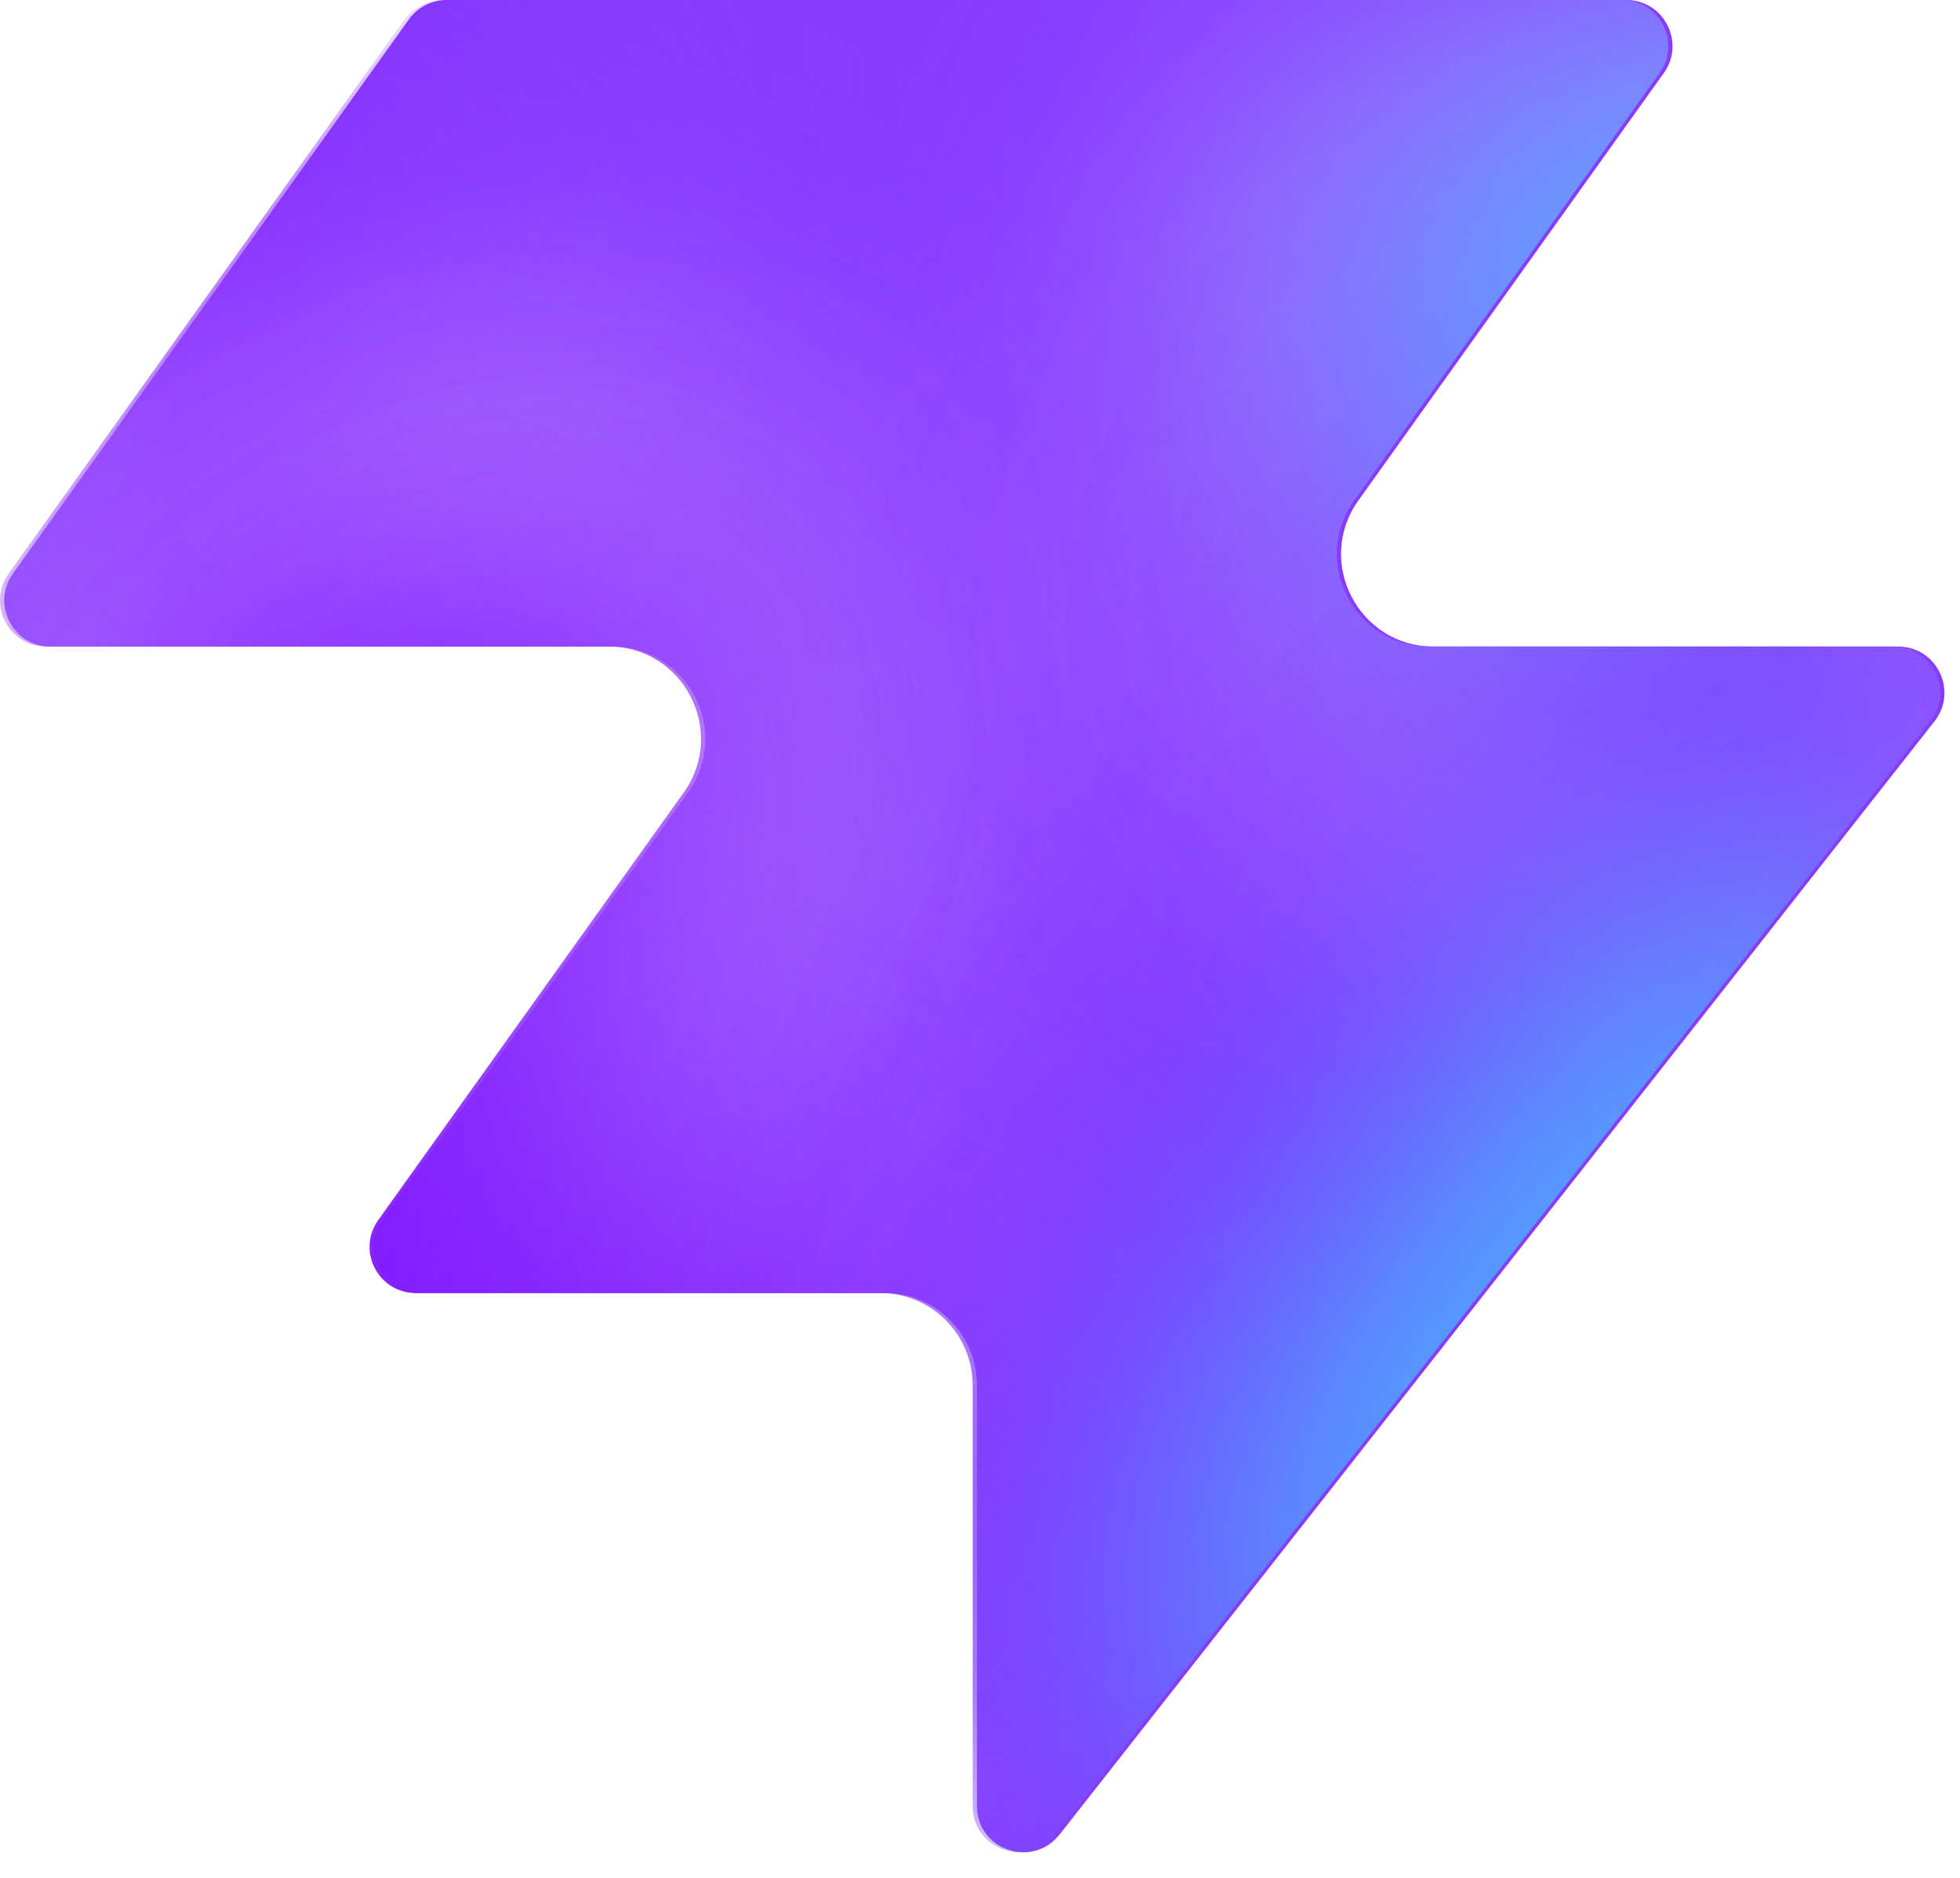
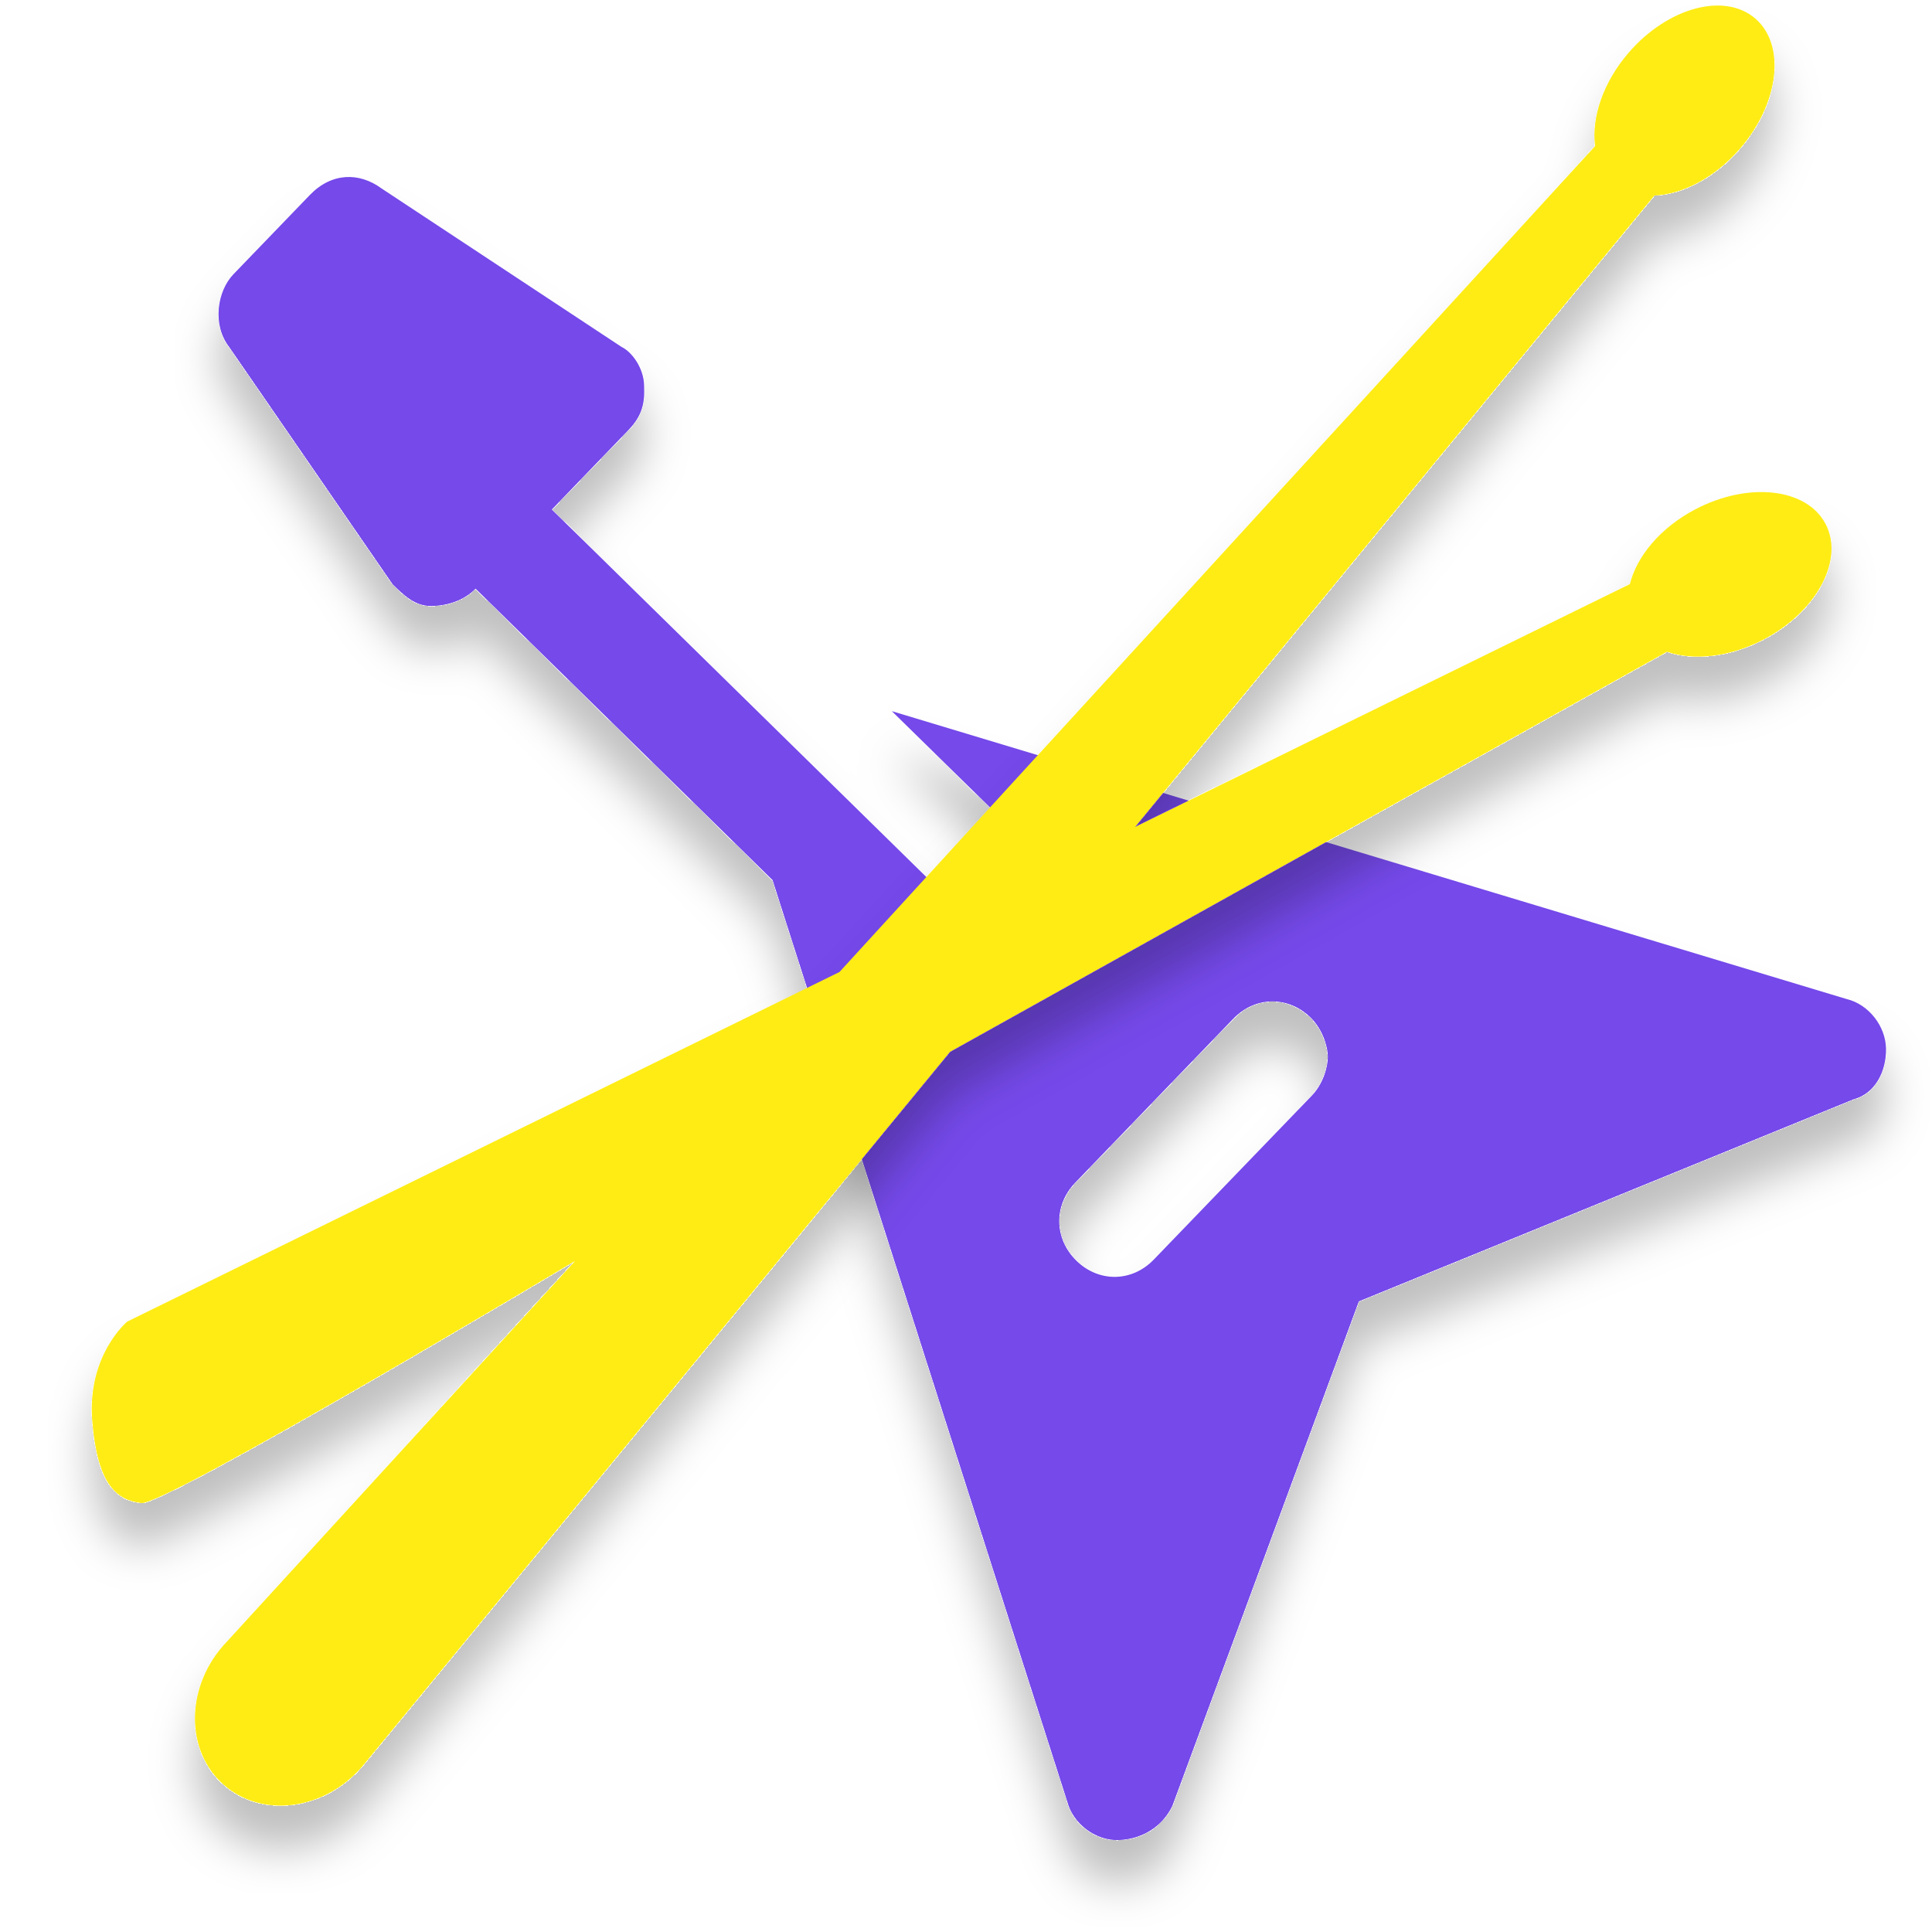
- <svg xmlns="http://www.w3.org/2000/svg" width="48" height="46" fill="none" viewBox="0 0 48 46">
-   <path fill="#863bff" d="M25.946 44.938c-.664.845-2.021.375-2.021-.698V33.937a2.26 2.26 0 0 0-2.262-2.262H10.287c-.92 0-1.456-1.04-.92-1.788l7.48-10.471c1.07-1.497 0-3.578-1.842-3.578H1.237c-.92 0-1.456-1.04-.92-1.788L10.013.474c.214-.297.556-.474.92-.474h28.894c.92 0 1.456 1.04.92 1.788l-7.48 10.471c-1.07 1.498 0 3.579 1.842 3.579h11.377c.943 0 1.473 1.088.89 1.83L25.947 44.94z" style="fill:#863bff;fill:color(display-p3 .525 .23 1);fill-opacity:1" />
-   <mask id="a" width="48" height="46" x="0" y="0" maskUnits="userSpaceOnUse" style="mask-type:alpha">
-     <path fill="#000" d="M25.842 44.938c-.664.844-2.021.375-2.021-.698V33.937a2.26 2.26 0 0 0-2.262-2.262H10.183c-.92 0-1.456-1.04-.92-1.788l7.48-10.471c1.07-1.498 0-3.579-1.842-3.579H1.133c-.92 0-1.456-1.04-.92-1.787L9.91.473c.214-.297.556-.474.92-.474h28.894c.92 0 1.456 1.04.92 1.788l-7.48 10.471c-1.07 1.498 0 3.578 1.842 3.578h11.377c.943 0 1.473 1.088.89 1.832L25.843 44.94z" style="fill:#000;fill-opacity:1" />
-   </mask>
-   <g mask="url(#a)">
-     <g filter="url(#b)">
-       <ellipse cx="5.508" cy="14.704" fill="#ede6ff" rx="5.508" ry="14.704" style="fill:#ede6ff;fill:color(display-p3 .927 .903 1);fill-opacity:1" transform="matrix(.00324 1 1 -.00324 -4.47 31.516)" />
-     </g>
-     <g filter="url(#c)">
-       <ellipse cx="10.399" cy="29.851" fill="#ede6ff" rx="10.399" ry="29.851" style="fill:#ede6ff;fill:color(display-p3 .927 .903 1);fill-opacity:1" transform="matrix(.00324 1 1 -.00324 -39.328 7.883)" />
-     </g>
-     <g filter="url(#d)">
-       <ellipse cx="5.508" cy="30.487" fill="#7e14ff" rx="5.508" ry="30.487" style="fill:#7e14ff;fill:color(display-p3 .492 .077 1);fill-opacity:1" transform="rotate(89.814 -25.913 -14.639)scale(1 -1)" />
-     </g>
-     <g filter="url(#e)">
-       <ellipse cx="5.508" cy="30.599" fill="#7e14ff" rx="5.508" ry="30.599" style="fill:#7e14ff;fill:color(display-p3 .492 .077 1);fill-opacity:1" transform="rotate(89.814 -32.644 -3.334)scale(1 -1)" />
-     </g>
-     <g filter="url(#f)">
-       <ellipse cx="5.508" cy="30.599" fill="#7e14ff" rx="5.508" ry="30.599" style="fill:#7e14ff;fill:color(display-p3 .492 .077 1);fill-opacity:1" transform="matrix(.00324 1 1 -.00324 -34.34 30.47)" />
-     </g>
-     <g filter="url(#g)">
-       <ellipse cx="14.072" cy="22.078" fill="#ede6ff" rx="14.072" ry="22.078" style="fill:#ede6ff;fill:color(display-p3 .927 .903 1);fill-opacity:1" transform="rotate(93.35 24.506 48.493)scale(-1 1)" />
-     </g>
-     <g filter="url(#h)">
-       <ellipse cx="3.47" cy="21.501" fill="#7e14ff" rx="3.47" ry="21.501" style="fill:#7e14ff;fill:color(display-p3 .492 .077 1);fill-opacity:1" transform="rotate(89.009 28.708 47.59)scale(-1 1)" />
-     </g>
-     <g filter="url(#i)">
-       <ellipse cx="3.47" cy="21.501" fill="#7e14ff" rx="3.47" ry="21.501" style="fill:#7e14ff;fill:color(display-p3 .492 .077 1);fill-opacity:1" transform="rotate(89.009 28.708 47.59)scale(-1 1)" />
-     </g>
-     <g filter="url(#j)">
-       <ellipse cx=".387" cy="8.972" fill="#7e14ff" rx="4.407" ry="29.108" style="fill:#7e14ff;fill:color(display-p3 .492 .077 1);fill-opacity:1" transform="rotate(39.51 .387 8.972)" />
-     </g>
-     <g filter="url(#k)">
-       <ellipse cx="47.523" cy="-6.092" fill="#7e14ff" rx="4.407" ry="29.108" style="fill:#7e14ff;fill:color(display-p3 .492 .077 1);fill-opacity:1" transform="rotate(37.892 47.523 -6.092)" />
-     </g>
-     <g filter="url(#l)">
-       <ellipse cx="41.412" cy="6.333" fill="#47bfff" rx="5.971" ry="9.665" style="fill:#47bfff;fill:color(display-p3 .28 .748 1);fill-opacity:1" transform="rotate(37.892 41.412 6.333)" />
-     </g>
-     <g filter="url(#m)">
-       <ellipse cx="-1.879" cy="38.332" fill="#7e14ff" rx="4.407" ry="29.108" style="fill:#7e14ff;fill:color(display-p3 .492 .077 1);fill-opacity:1" transform="rotate(37.892 -1.88 38.332)" />
-     </g>
-     <g filter="url(#n)">
-       <ellipse cx="-1.879" cy="38.332" fill="#7e14ff" rx="4.407" ry="29.108" style="fill:#7e14ff;fill:color(display-p3 .492 .077 1);fill-opacity:1" transform="rotate(37.892 -1.88 38.332)" />
-     </g>
-     <g filter="url(#o)">
-       <ellipse cx="35.651" cy="29.907" fill="#7e14ff" rx="4.407" ry="29.108" style="fill:#7e14ff;fill:color(display-p3 .492 .077 1);fill-opacity:1" transform="rotate(37.892 35.651 29.907)" />
-     </g>
-     <g filter="url(#p)">
-       <ellipse cx="38.418" cy="32.4" fill="#47bfff" rx="5.971" ry="15.297" style="fill:#47bfff;fill:color(display-p3 .28 .748 1);fill-opacity:1" transform="rotate(37.892 38.418 32.4)" />
-     </g>
+ <svg xmlns="http://www.w3.org/2000/svg" width="86" height="86" viewBox="0 0 86 86" fill="none">
+   <g filter="url(#filter0_d_222_3764)">
+     <path d="M13.79 8.682L10.394 12.204C9.666 12.959 9.441 14.451 10.193 15.434L17.475 26.007C17.974 26.497 18.473 26.986 19.211 26.976C19.949 26.965 20.684 26.707 21.169 26.204L34.39 39.177L47.509 80.202C47.769 81.191 48.763 81.922 49.747 81.909C50.731 81.895 51.709 81.385 52.187 80.385L60.487 57.929L82.508 48.935C83.488 48.673 83.967 47.673 83.953 46.68C83.939 45.688 83.187 44.705 82.2 44.471L39.699 31.656L45.936 37.775C46.934 38.754 46.954 40.244 45.984 41.25C45.499 41.753 44.764 42.012 44.272 42.019L24.565 22.681L26.263 20.92L27.961 19.159C28.446 18.656 28.685 18.156 28.675 17.411L28.671 17.163C28.661 16.419 28.159 15.681 27.663 15.44L16.985 8.389C15.99 7.658 14.76 7.675 13.79 8.682ZM58.343 45.298C58.842 45.788 59.099 46.529 59.105 47.026C59.112 47.522 58.877 48.27 58.392 48.773L51.357 56.07C50.387 57.076 48.911 57.096 47.913 56.117C46.915 55.138 46.894 53.649 47.865 52.643L54.899 45.346C55.869 44.34 57.346 44.319 58.343 45.298Z" fill="#7549EA" />
+   </g>
+   <g filter="url(#filter1_d_222_3764)">
+     <path d="M9.92 73.27C8.24 75.207 8.267 77.981 9.978 79.464C11.688 80.947 14.438 80.579 16.117 78.642L42.292 46.818L74.202 29.014C75.385 29.418 76.989 29.261 78.504 28.467C80.867 27.227 82.103 24.925 81.264 23.325C80.425 21.723 77.828 21.432 75.465 22.671C73.908 23.488 72.856 24.766 72.55 26L50.525 36.811L73.643 8.705C74.892 8.65 76.326 7.917 77.447 6.625C79.195 4.609 79.505 2.015 78.14 0.83C76.775 -0.354 74.251 0.321 72.502 2.338C71.35 3.668 70.838 5.24 71.003 6.502L37.367 43.268L5.66 58.83C5.66 58.83 3.872 60.324 4.104 63.23C4.336 66.136 5.216 66.773 6.286 66.906C7.355 67.038 25.596 56.131 25.596 56.131L9.92 73.27Z" fill="#FFEC15" />
  </g>
  <defs>
-     <filter id="b" width="60.045" height="41.654" x="-19.77" y="16.149" color-interpolation-filters="sRGB" filterUnits="userSpaceOnUse">
+     <filter id="filter0_d_222_3764" x="7.796" y="7.879" width="78.089" height="77.893" filterUnits="userSpaceOnUse" color-interpolation-filters="sRGB">
      <feFlood flood-opacity="0" result="BackgroundImageFix" />
-       <feBlend in="SourceGraphic" in2="BackgroundImageFix" result="shape" />
-       <feGaussianBlur result="effect1_foregroundBlur_2002_17158" stdDeviation="7.659" />
+       <feColorMatrix in="SourceAlpha" type="matrix" values="0 0 0 0 0 0 0 0 0 0 0 0 0 0 0 0 0 0 127 0" result="hardAlpha" />
+       <feOffset dy="1.931" />
+       <feGaussianBlur stdDeviation="0.966" />
+       <feComposite in2="hardAlpha" operator="out" />
+       <feColorMatrix type="matrix" values="0 0 0 0 0 0 0 0 0 0 0 0 0 0 0 0 0 0 0.25 0" />
+       <feBlend mode="normal" in2="BackgroundImageFix" result="effect1_dropShadow_222_3764" />
+       <feBlend mode="normal" in="SourceGraphic" in2="effect1_dropShadow_222_3764" result="shape" />
    </filter>
-     <filter id="c" width="90.34" height="51.437" x="-54.613" y="-7.533" color-interpolation-filters="sRGB" filterUnits="userSpaceOnUse">
+     <filter id="filter1_d_222_3764" x="2.152" y="0.246" width="81.306" height="83.99" filterUnits="userSpaceOnUse" color-interpolation-filters="sRGB">
      <feFlood flood-opacity="0" result="BackgroundImageFix" />
-       <feBlend in="SourceGraphic" in2="BackgroundImageFix" result="shape" />
-       <feGaussianBlur result="effect1_foregroundBlur_2002_17158" stdDeviation="7.659" />
-     </filter>
-     <filter id="d" width="79.355" height="29.4" x="-49.64" y="2.03" color-interpolation-filters="sRGB" filterUnits="userSpaceOnUse">
-       <feFlood flood-opacity="0" result="BackgroundImageFix" />
-       <feBlend in="SourceGraphic" in2="BackgroundImageFix" result="shape" />
-       <feGaussianBlur result="effect1_foregroundBlur_2002_17158" stdDeviation="4.596" />
-     </filter>
-     <filter id="e" width="79.579" height="29.4" x="-45.045" y="20.029" color-interpolation-filters="sRGB" filterUnits="userSpaceOnUse">
-       <feFlood flood-opacity="0" result="BackgroundImageFix" />
-       <feBlend in="SourceGraphic" in2="BackgroundImageFix" result="shape" />
-       <feGaussianBlur result="effect1_foregroundBlur_2002_17158" stdDeviation="4.596" />
-     </filter>
-     <filter id="f" width="79.579" height="29.4" x="-43.513" y="21.178" color-interpolation-filters="sRGB" filterUnits="userSpaceOnUse">
-       <feFlood flood-opacity="0" result="BackgroundImageFix" />
-       <feBlend in="SourceGraphic" in2="BackgroundImageFix" result="shape" />
-       <feGaussianBlur result="effect1_foregroundBlur_2002_17158" stdDeviation="4.596" />
-     </filter>
-     <filter id="g" width="74.749" height="58.852" x="15.756" y="-17.901" color-interpolation-filters="sRGB" filterUnits="userSpaceOnUse">
-       <feFlood flood-opacity="0" result="BackgroundImageFix" />
-       <feBlend in="SourceGraphic" in2="BackgroundImageFix" result="shape" />
-       <feGaussianBlur result="effect1_foregroundBlur_2002_17158" stdDeviation="7.659" />
-     </filter>
-     <filter id="h" width="61.377" height="25.362" x="23.548" y="2.284" color-interpolation-filters="sRGB" filterUnits="userSpaceOnUse">
-       <feFlood flood-opacity="0" result="BackgroundImageFix" />
-       <feBlend in="SourceGraphic" in2="BackgroundImageFix" result="shape" />
-       <feGaussianBlur result="effect1_foregroundBlur_2002_17158" stdDeviation="4.596" />
-     </filter>
-     <filter id="i" width="61.377" height="25.362" x="23.548" y="2.284" color-interpolation-filters="sRGB" filterUnits="userSpaceOnUse">
-       <feFlood flood-opacity="0" result="BackgroundImageFix" />
-       <feBlend in="SourceGraphic" in2="BackgroundImageFix" result="shape" />
-       <feGaussianBlur result="effect1_foregroundBlur_2002_17158" stdDeviation="4.596" />
-     </filter>
-     <filter id="j" width="56.045" height="63.649" x="-27.636" y="-22.853" color-interpolation-filters="sRGB" filterUnits="userSpaceOnUse">
-       <feFlood flood-opacity="0" result="BackgroundImageFix" />
-       <feBlend in="SourceGraphic" in2="BackgroundImageFix" result="shape" />
-       <feGaussianBlur result="effect1_foregroundBlur_2002_17158" stdDeviation="4.596" />
-     </filter>
-     <filter id="k" width="54.814" height="64.646" x="20.116" y="-38.415" color-interpolation-filters="sRGB" filterUnits="userSpaceOnUse">
-       <feFlood flood-opacity="0" result="BackgroundImageFix" />
-       <feBlend in="SourceGraphic" in2="BackgroundImageFix" result="shape" />
-       <feGaussianBlur result="effect1_foregroundBlur_2002_17158" stdDeviation="4.596" />
-     </filter>
-     <filter id="l" width="33.541" height="35.313" x="24.641" y="-11.323" color-interpolation-filters="sRGB" filterUnits="userSpaceOnUse">
-       <feFlood flood-opacity="0" result="BackgroundImageFix" />
-       <feBlend in="SourceGraphic" in2="BackgroundImageFix" result="shape" />
-       <feGaussianBlur result="effect1_foregroundBlur_2002_17158" stdDeviation="4.596" />
-     </filter>
-     <filter id="m" width="54.814" height="64.646" x="-29.286" y="6.009" color-interpolation-filters="sRGB" filterUnits="userSpaceOnUse">
-       <feFlood flood-opacity="0" result="BackgroundImageFix" />
-       <feBlend in="SourceGraphic" in2="BackgroundImageFix" result="shape" />
-       <feGaussianBlur result="effect1_foregroundBlur_2002_17158" stdDeviation="4.596" />
-     </filter>
-     <filter id="n" width="54.814" height="64.646" x="-29.286" y="6.009" color-interpolation-filters="sRGB" filterUnits="userSpaceOnUse">
-       <feFlood flood-opacity="0" result="BackgroundImageFix" />
-       <feBlend in="SourceGraphic" in2="BackgroundImageFix" result="shape" />
-       <feGaussianBlur result="effect1_foregroundBlur_2002_17158" stdDeviation="4.596" />
-     </filter>
-     <filter id="o" width="54.814" height="64.646" x="8.244" y="-2.416" color-interpolation-filters="sRGB" filterUnits="userSpaceOnUse">
-       <feFlood flood-opacity="0" result="BackgroundImageFix" />
-       <feBlend in="SourceGraphic" in2="BackgroundImageFix" result="shape" />
-       <feGaussianBlur result="effect1_foregroundBlur_2002_17158" stdDeviation="4.596" />
-     </filter>
-     <filter id="p" width="39.409" height="43.623" x="18.713" y="10.588" color-interpolation-filters="sRGB" filterUnits="userSpaceOnUse">
-       <feFlood flood-opacity="0" result="BackgroundImageFix" />
-       <feBlend in="SourceGraphic" in2="BackgroundImageFix" result="shape" />
-       <feGaussianBlur result="effect1_foregroundBlur_2002_17158" stdDeviation="4.596" />
+       <feColorMatrix in="SourceAlpha" type="matrix" values="0 0 0 0 0 0 0 0 0 0 0 0 0 0 0 0 0 0 127 0" result="hardAlpha" />
+       <feOffset dy="1.931" />
+       <feGaussianBlur stdDeviation="0.966" />
+       <feComposite in2="hardAlpha" operator="out" />
+       <feColorMatrix type="matrix" values="0 0 0 0 0 0 0 0 0 0 0 0 0 0 0 0 0 0 0.25 0" />
+       <feBlend mode="normal" in2="BackgroundImageFix" result="effect1_dropShadow_222_3764" />
+       <feBlend mode="normal" in="SourceGraphic" in2="effect1_dropShadow_222_3764" result="shape" />
    </filter>
  </defs>
</svg>
